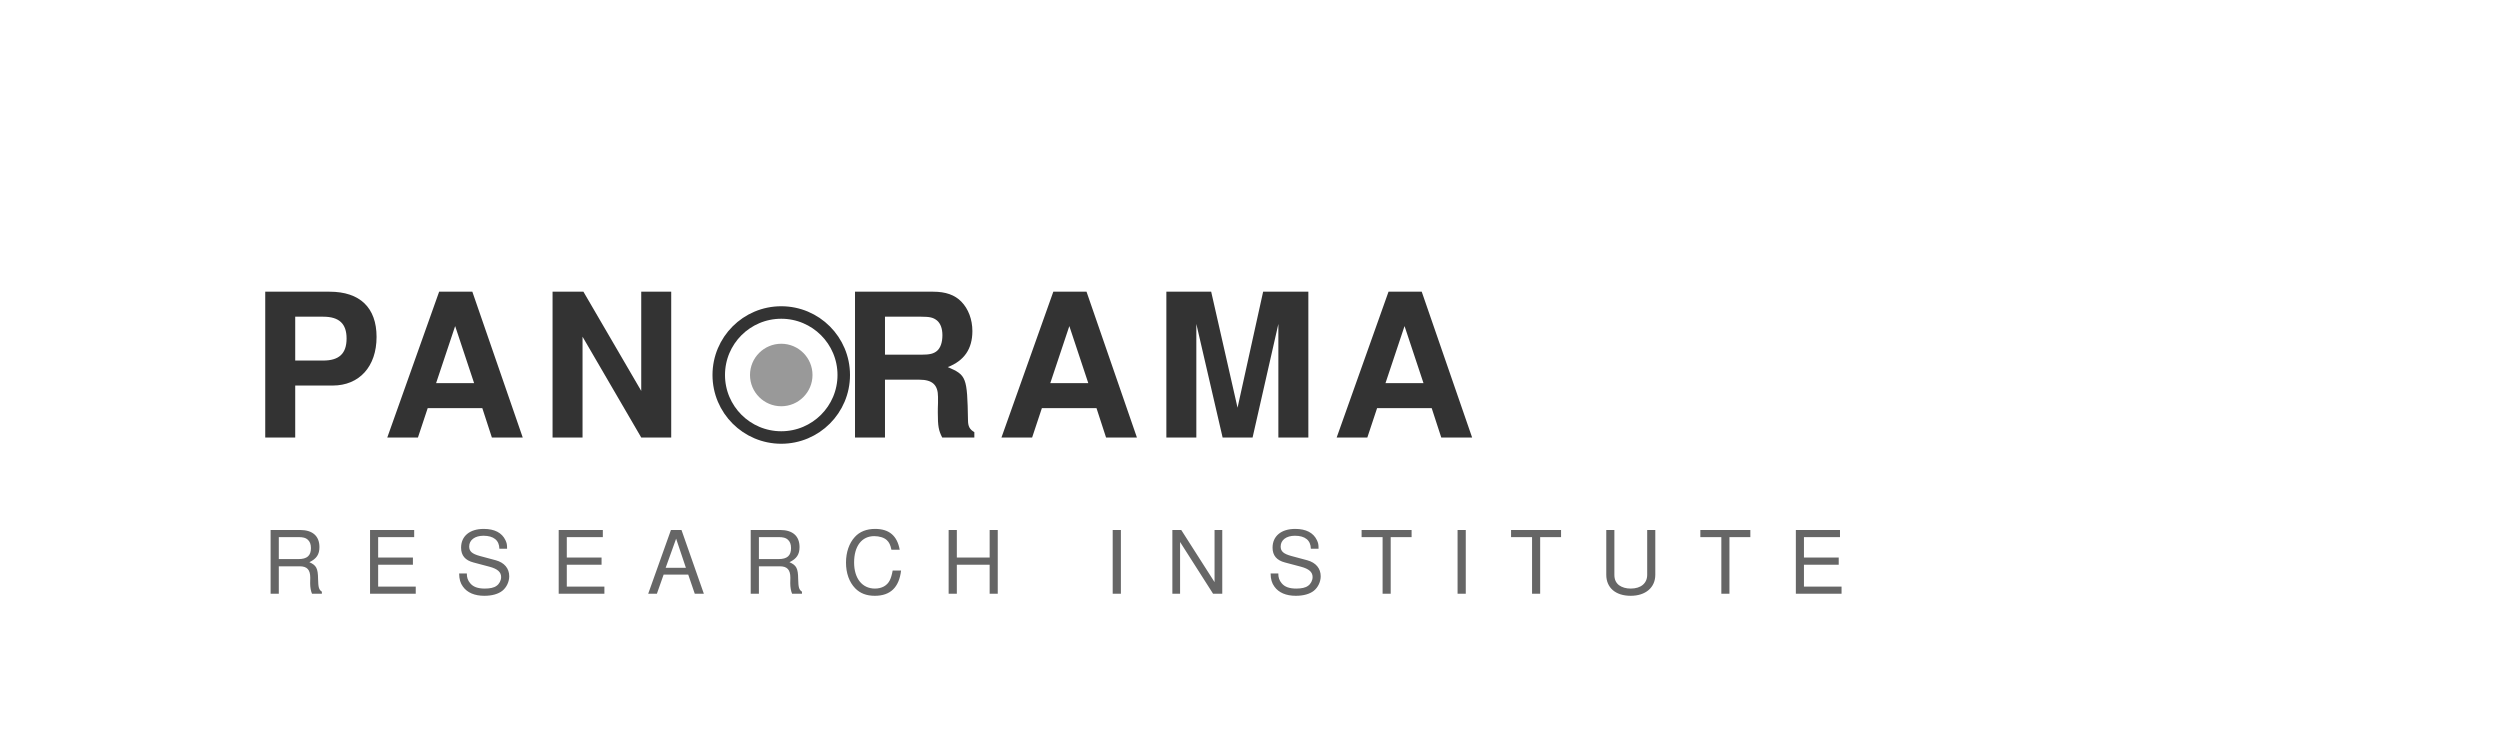
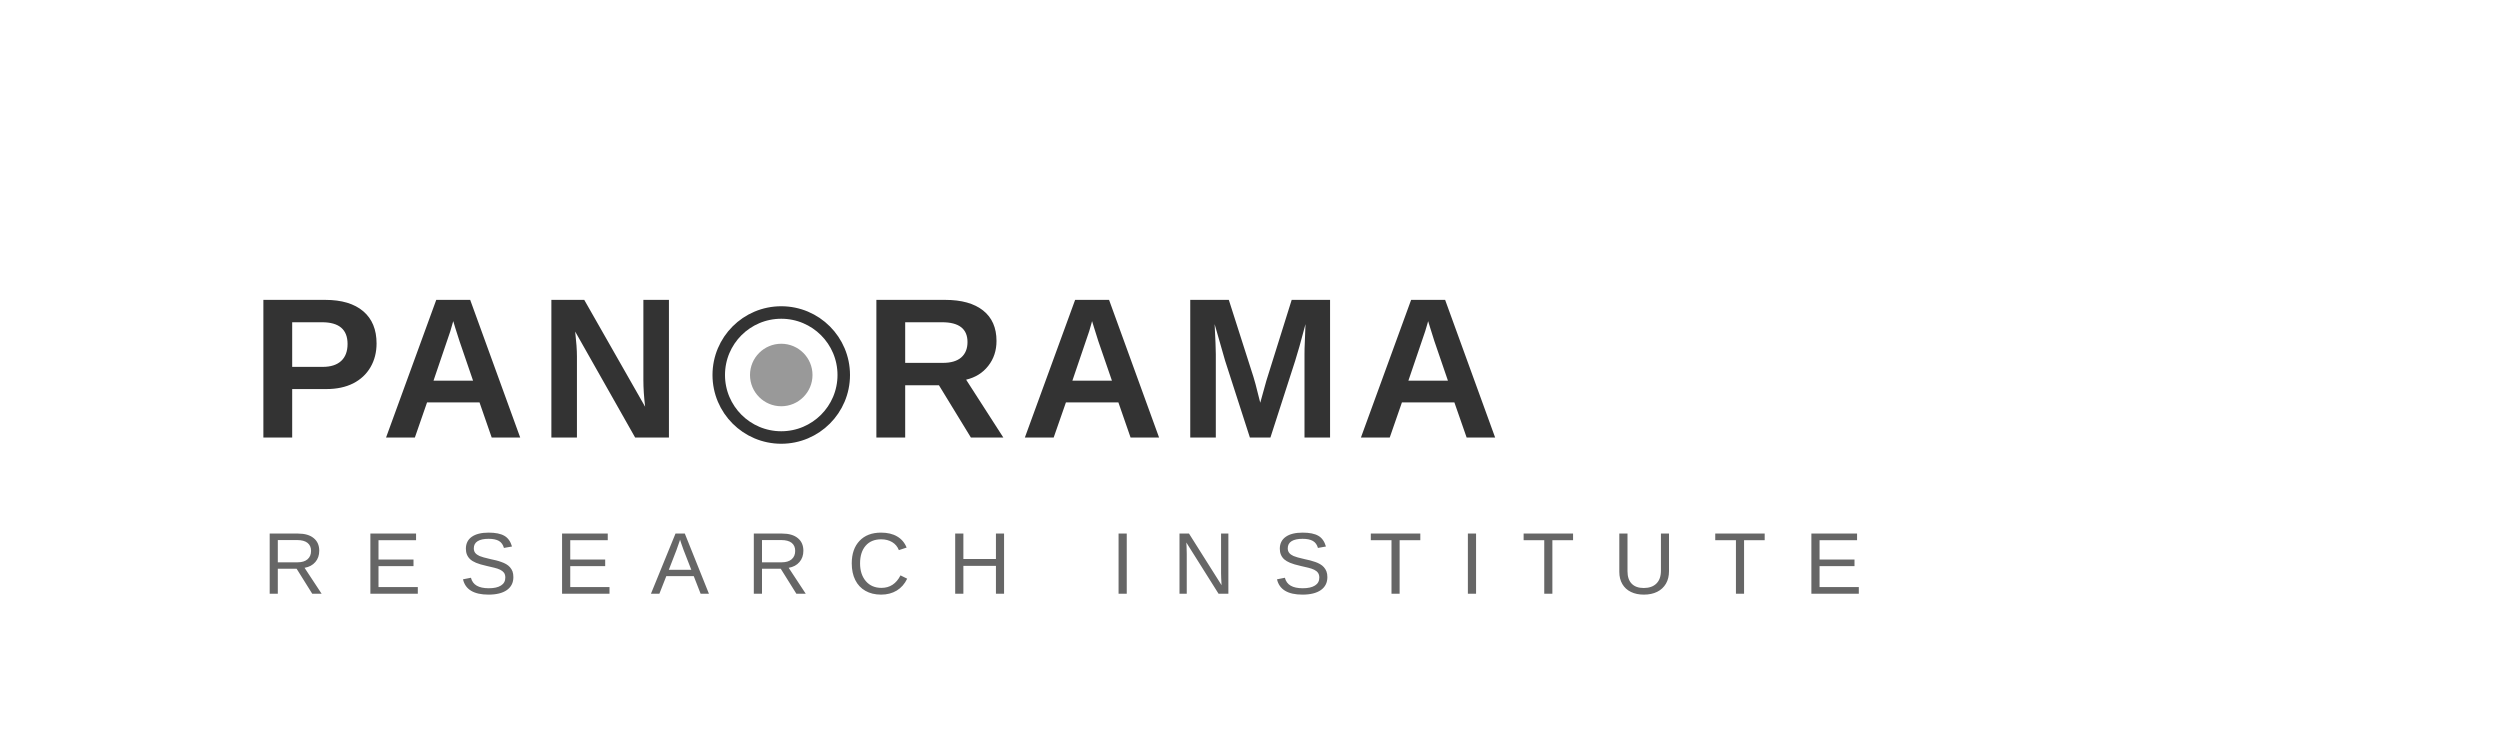
<svg xmlns="http://www.w3.org/2000/svg" viewBox="0 0 400 120">
  <rect width="400" height="120" fill="none" />
  <g transform="translate(40, 70)">
-     <text font-family="Helvetica, Arial, sans-serif" font-weight="700" font-size="32" letter-spacing="2" fill="#333333">PAN<tspan fill="none">O</tspan>RAMA</text>
+     <path aria-label="PANORAMA" fill="#333333" d="M20.25 -15.05Q20.25 -12.92 19.28 -11.25Q18.31 -9.58 16.51 -8.66Q14.7 -7.75 12.22 -7.75H6.75V0H2.14V-22.02H12.03Q15.98 -22.02 18.12 -20.2Q20.25 -18.38 20.25 -15.05ZM15.61 -14.97Q15.61 -18.44 11.52 -18.44H6.75V-11.3H11.64Q13.55 -11.3 14.58 -12.24Q15.61 -13.19 15.61 -14.97ZM38.67 0 36.72 -5.62H28.33L26.38 0H21.77L29.8 -22.02H35.23L43.23 0ZM32.52 -18.62 32.42 -18.28Q32.27 -17.72 32.05 -17Q31.83 -16.28 29.36 -9.09H35.69L33.52 -15.42L32.84 -17.55ZM61.62 0 52.03 -16.95Q52.31 -14.48 52.31 -12.98V0H48.22V-22.02H53.48L63.22 -4.92Q62.94 -7.28 62.94 -9.22V-22.02H67.03V0ZM115.34 0 110.23 -8.36H104.83V0H100.22V-22.02H111.22Q115.16 -22.02 117.3 -20.32Q119.44 -18.62 119.44 -15.45Q119.44 -13.14 118.12 -11.46Q116.81 -9.78 114.58 -9.25L120.53 0ZM114.8 -15.27Q114.8 -18.44 110.73 -18.44H104.83V-11.94H110.86Q112.8 -11.94 113.8 -12.81Q114.8 -13.69 114.8 -15.27ZM140.89 0 138.94 -5.62H130.55L128.59 0H123.98L132.02 -22.02H137.45L145.45 0ZM134.73 -18.62 134.64 -18.28Q134.48 -17.72 134.27 -17Q134.05 -16.28 131.58 -9.09H137.91L135.73 -15.42L135.06 -17.55ZM168.72 0V-13.34Q168.72 -13.8 168.73 -14.25Q168.73 -14.7 168.88 -18.14Q167.77 -13.94 167.23 -12.28L163.27 0H159.98L156.02 -12.28L154.34 -18.14Q154.53 -14.52 154.53 -13.34V0H150.44V-22.02H156.61L160.55 -9.7L160.89 -8.52L161.64 -5.56L162.62 -9.09L166.67 -22.02H172.81V0ZM194.66 0 192.7 -5.62H184.31L182.36 0H177.75L185.78 -22.02H191.22L199.22 0ZM188.5 -18.62 188.41 -18.28Q188.25 -17.72 188.03 -17Q187.81 -16.28 185.34 -9.09H191.67L189.5 -15.42L188.83 -17.55Z" />
    <g transform="translate(73, -22)">
      <circle cx="12" cy="12" r="10" stroke="#333333" stroke-width="2" fill="none" />
      <circle cx="12" cy="12" r="5" fill="#999999" />
    </g>
-     <text x="2" y="25" font-family="Helvetica, Arial, sans-serif" font-weight="300" font-size="14" letter-spacing="6" fill="#666666">RESEARCH INSTITUTE</text>
+     <path aria-label="RESEARCH INSTITUTE" fill="#666666" d="M9.96 25 7.46 21H4.45V25H3.15V15.37H7.68Q9.31 15.37 10.19 16.1Q11.08 16.82 11.08 18.12Q11.08 19.2 10.45 19.93Q9.83 20.66 8.73 20.85L11.46 25ZM9.77 18.14Q9.77 17.3 9.19 16.85Q8.62 16.41 7.55 16.41H4.45V19.97H7.61Q8.64 19.97 9.2 19.49Q9.77 19 9.77 18.14ZM19.26 25V15.37H26.57V16.43H20.56V19.52H26.16V20.58H20.56V23.93H26.85V25ZM42.14 22.34Q42.14 23.67 41.1 24.41Q40.06 25.14 38.17 25.14Q34.64 25.14 34.08 22.69L35.35 22.44Q35.57 23.3 36.28 23.71Q36.99 24.12 38.21 24.12Q39.48 24.12 40.16 23.68Q40.85 23.25 40.85 22.41Q40.85 21.94 40.64 21.64Q40.42 21.35 40.03 21.16Q39.64 20.97 39.1 20.84Q38.56 20.71 37.91 20.56Q36.76 20.3 36.17 20.05Q35.58 19.8 35.24 19.49Q34.9 19.18 34.72 18.76Q34.54 18.34 34.54 17.8Q34.54 16.56 35.48 15.89Q36.43 15.22 38.19 15.22Q39.83 15.22 40.7 15.73Q41.57 16.23 41.92 17.44L40.63 17.67Q40.42 16.9 39.83 16.55Q39.23 16.21 38.18 16.21Q37.02 16.21 36.42 16.59Q35.81 16.97 35.81 17.73Q35.81 18.18 36.04 18.47Q36.28 18.76 36.72 18.96Q37.17 19.16 38.49 19.46Q38.94 19.56 39.38 19.66Q39.82 19.77 40.22 19.92Q40.63 20.06 40.98 20.26Q41.33 20.46 41.59 20.75Q41.85 21.04 42 21.42Q42.14 21.81 42.14 22.34ZM49.93 25V15.37H57.24V16.43H51.24V19.52H56.83V20.58H51.24V23.93H57.52V25ZM72.1 25 71 22.18H66.61L65.5 25H64.15L68.08 15.37H69.57L73.43 25ZM68.81 16.35 68.75 16.54Q68.57 17.11 68.24 18L67.01 21.17H70.61L69.37 17.99Q69.18 17.51 68.99 16.92ZM87.42 25 84.92 21H81.92V25H80.61V15.37H85.14Q86.77 15.37 87.65 16.1Q88.54 16.82 88.54 18.12Q88.54 19.2 87.91 19.93Q87.29 20.66 86.19 20.85L88.92 25ZM87.23 18.14Q87.23 17.3 86.66 16.85Q86.09 16.41 85.01 16.41H81.92V19.97H85.07Q86.1 19.97 86.66 19.49Q87.23 19 87.23 18.14ZM100.99 16.29Q99.39 16.29 98.5 17.32Q97.61 18.35 97.61 20.14Q97.61 21.91 98.54 22.99Q99.46 24.06 101.04 24.06Q103.06 24.06 104.08 22.06L105.15 22.59Q104.55 23.84 103.48 24.49Q102.4 25.14 100.98 25.14Q99.52 25.14 98.46 24.53Q97.4 23.93 96.84 22.8Q96.28 21.68 96.28 20.14Q96.28 17.84 97.53 16.53Q98.77 15.22 100.97 15.22Q102.51 15.22 103.54 15.83Q104.58 16.43 105.06 17.61L103.82 18.02Q103.49 17.18 102.75 16.74Q102 16.29 100.99 16.29ZM119.35 25V20.54H114.14V25H112.83V15.37H114.14V19.44H119.35V15.37H120.65V25ZM138.97 25V15.37H140.28V25ZM154.97 25 149.81 16.8 149.85 17.46 149.88 18.6V25H148.72V15.37H150.24L155.45 23.63Q155.37 22.29 155.37 21.68V15.37H156.54V25ZM172.38 22.34Q172.38 23.67 171.34 24.41Q170.29 25.14 168.4 25.14Q164.88 25.14 164.32 22.69L165.58 22.44Q165.8 23.3 166.51 23.71Q167.22 24.12 168.45 24.12Q169.71 24.12 170.4 23.68Q171.09 23.25 171.09 22.41Q171.09 21.94 170.87 21.64Q170.66 21.35 170.27 21.16Q169.88 20.97 169.34 20.84Q168.8 20.71 168.14 20.56Q167 20.3 166.41 20.05Q165.82 19.8 165.47 19.49Q165.13 19.18 164.95 18.76Q164.77 18.34 164.77 17.8Q164.77 16.56 165.72 15.89Q166.66 15.22 168.43 15.22Q170.07 15.22 170.94 15.73Q171.8 16.23 172.15 17.44L170.87 17.67Q170.66 16.9 170.06 16.55Q169.47 16.21 168.41 16.21Q167.26 16.21 166.65 16.59Q166.04 16.97 166.04 17.73Q166.04 18.18 166.28 18.47Q166.51 18.76 166.96 18.96Q167.4 19.16 168.73 19.46Q169.17 19.56 169.61 19.66Q170.05 19.77 170.46 19.92Q170.86 20.06 171.21 20.26Q171.56 20.46 171.82 20.75Q172.08 21.04 172.23 21.42Q172.38 21.81 172.38 22.34ZM183.94 16.43V25H182.64V16.43H179.33V15.37H187.25V16.43ZM194.86 25V15.37H196.17V25ZM208.38 16.43V25H207.08V16.43H203.78V15.37H211.69V16.43ZM223.01 25.14Q221.83 25.14 220.95 24.71Q220.06 24.28 219.58 23.46Q219.09 22.63 219.09 21.5V15.37H220.4V21.39Q220.4 22.71 221.07 23.39Q221.74 24.08 223 24.08Q224.3 24.08 225.02 23.37Q225.75 22.66 225.75 21.3V15.37H227.04V21.38Q227.04 22.55 226.55 23.39Q226.05 24.24 225.15 24.69Q224.24 25.14 223.01 25.14ZM239.05 16.43V25H237.75V16.43H234.44V15.37H242.35V16.43ZM249.82 25V15.37H257.13V16.43H251.13V19.52H256.72V20.58H251.13V23.93H257.41V25Z" />
  </g>
</svg>
